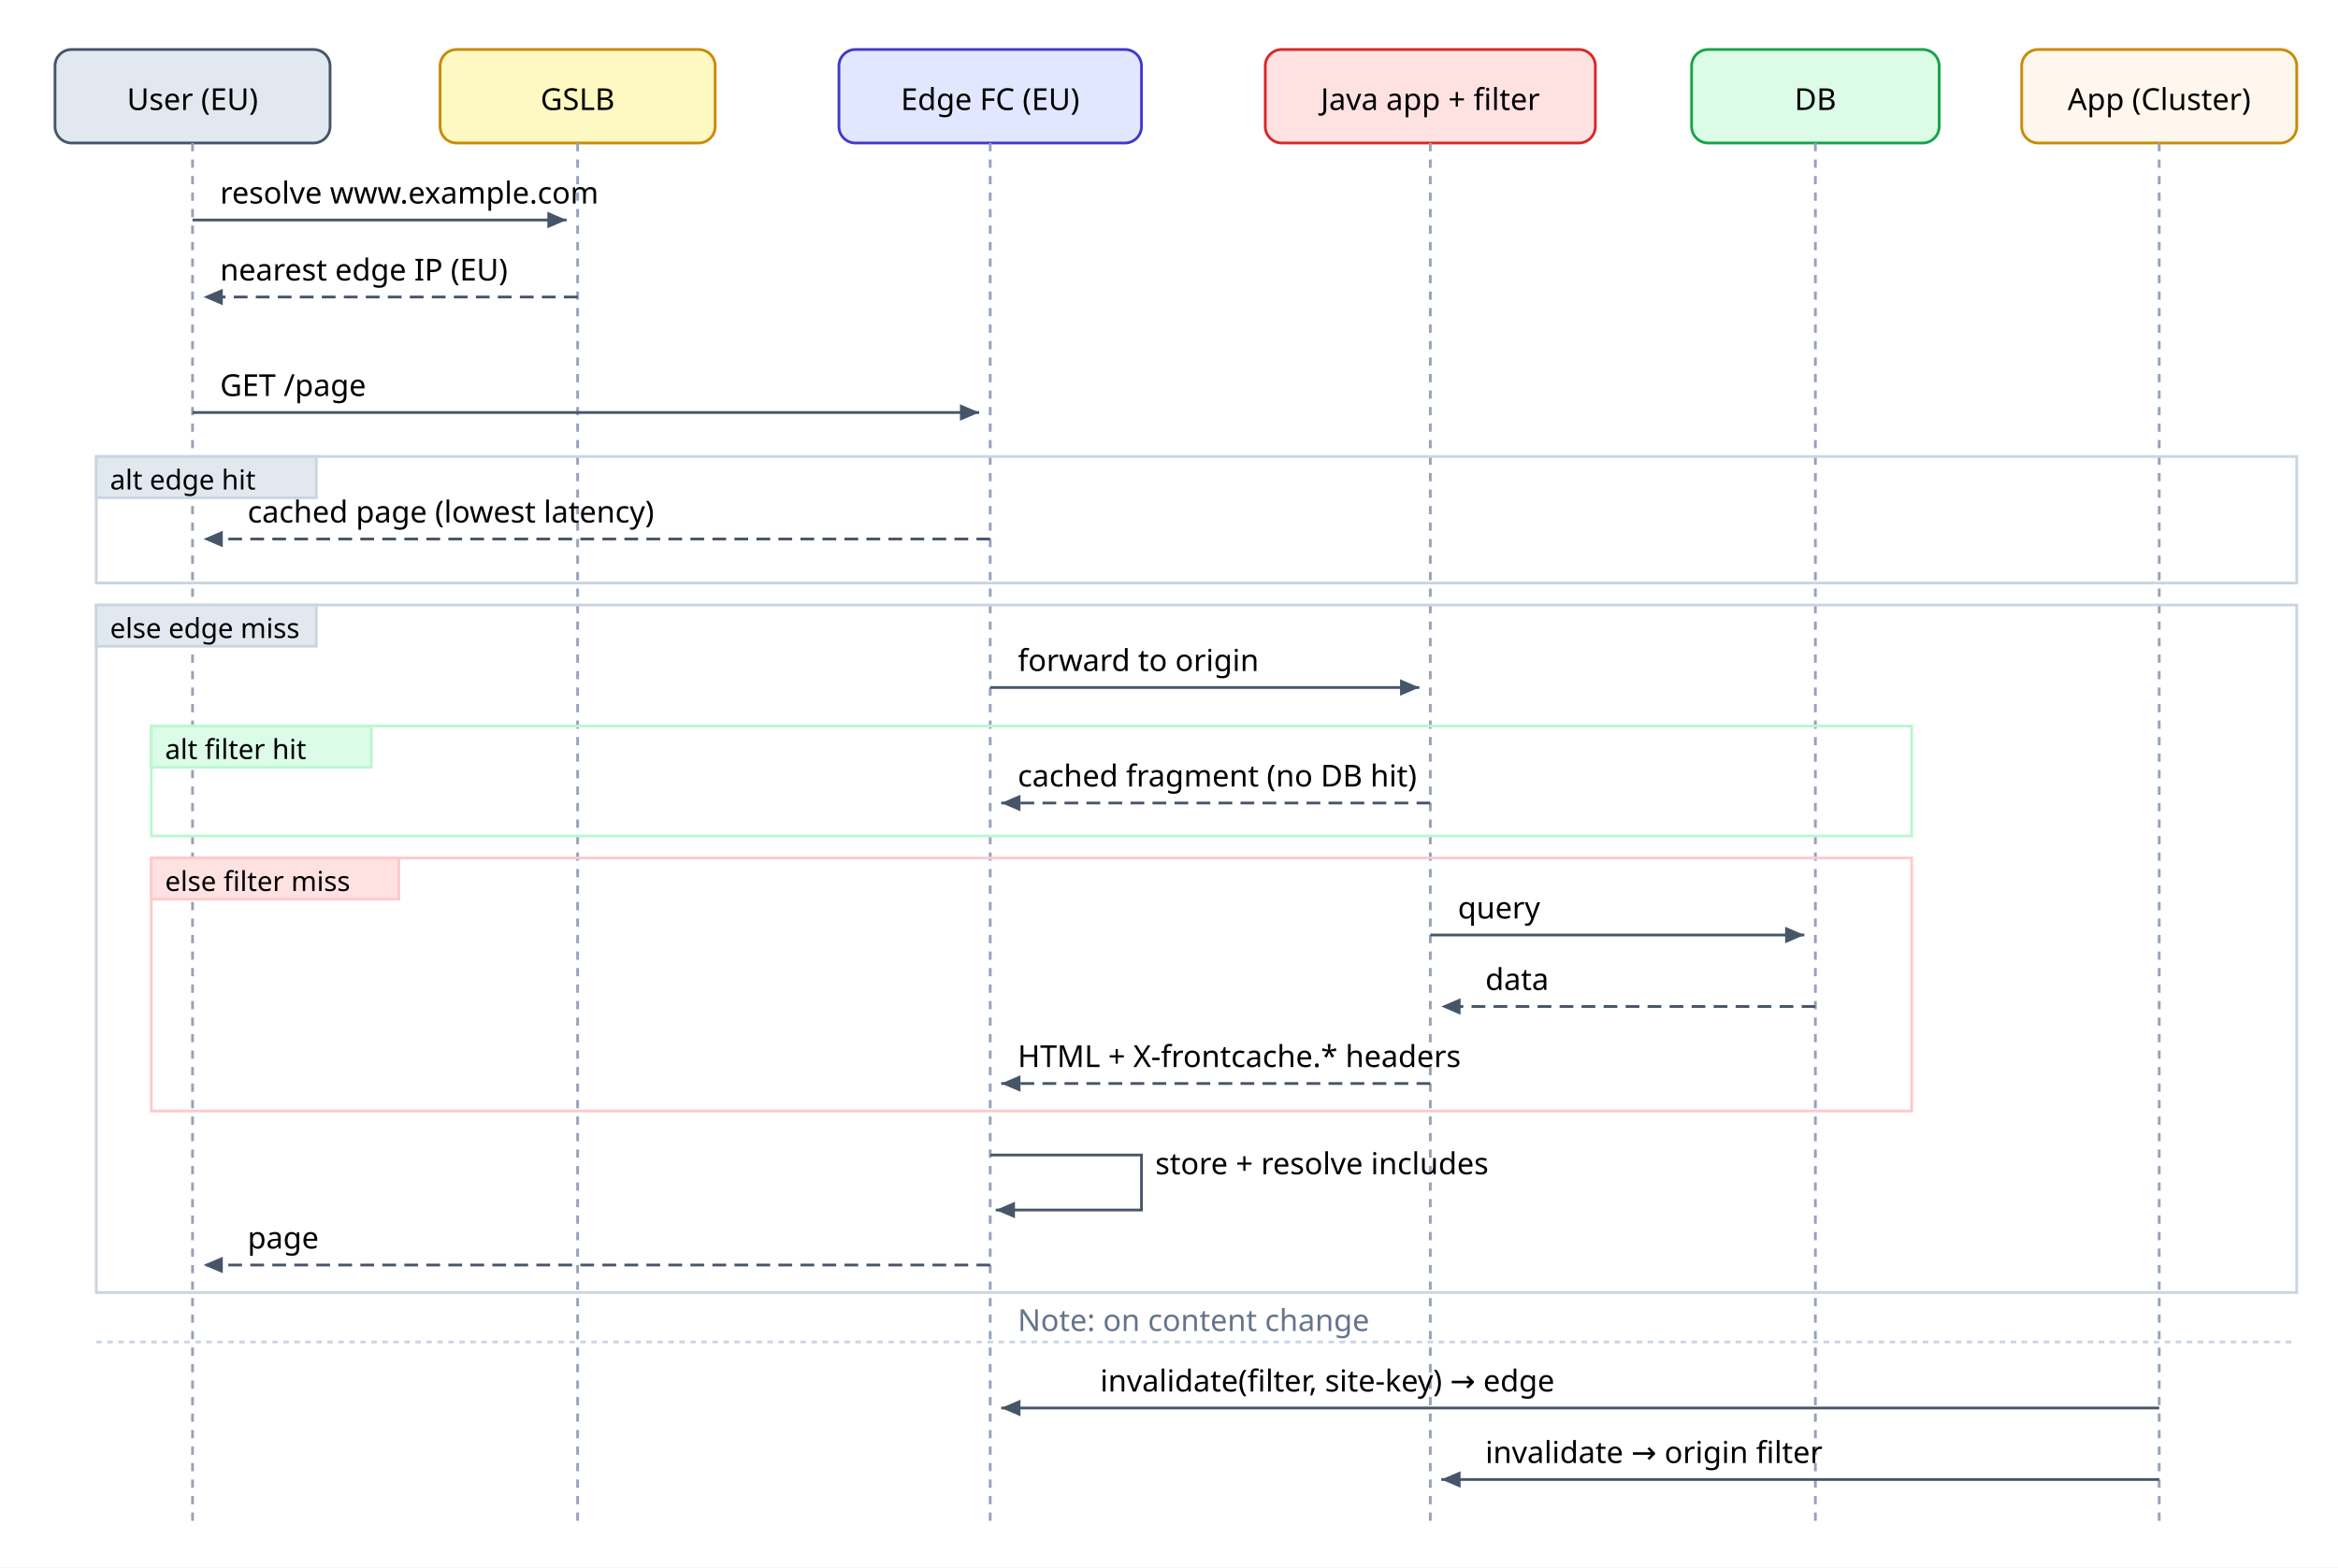
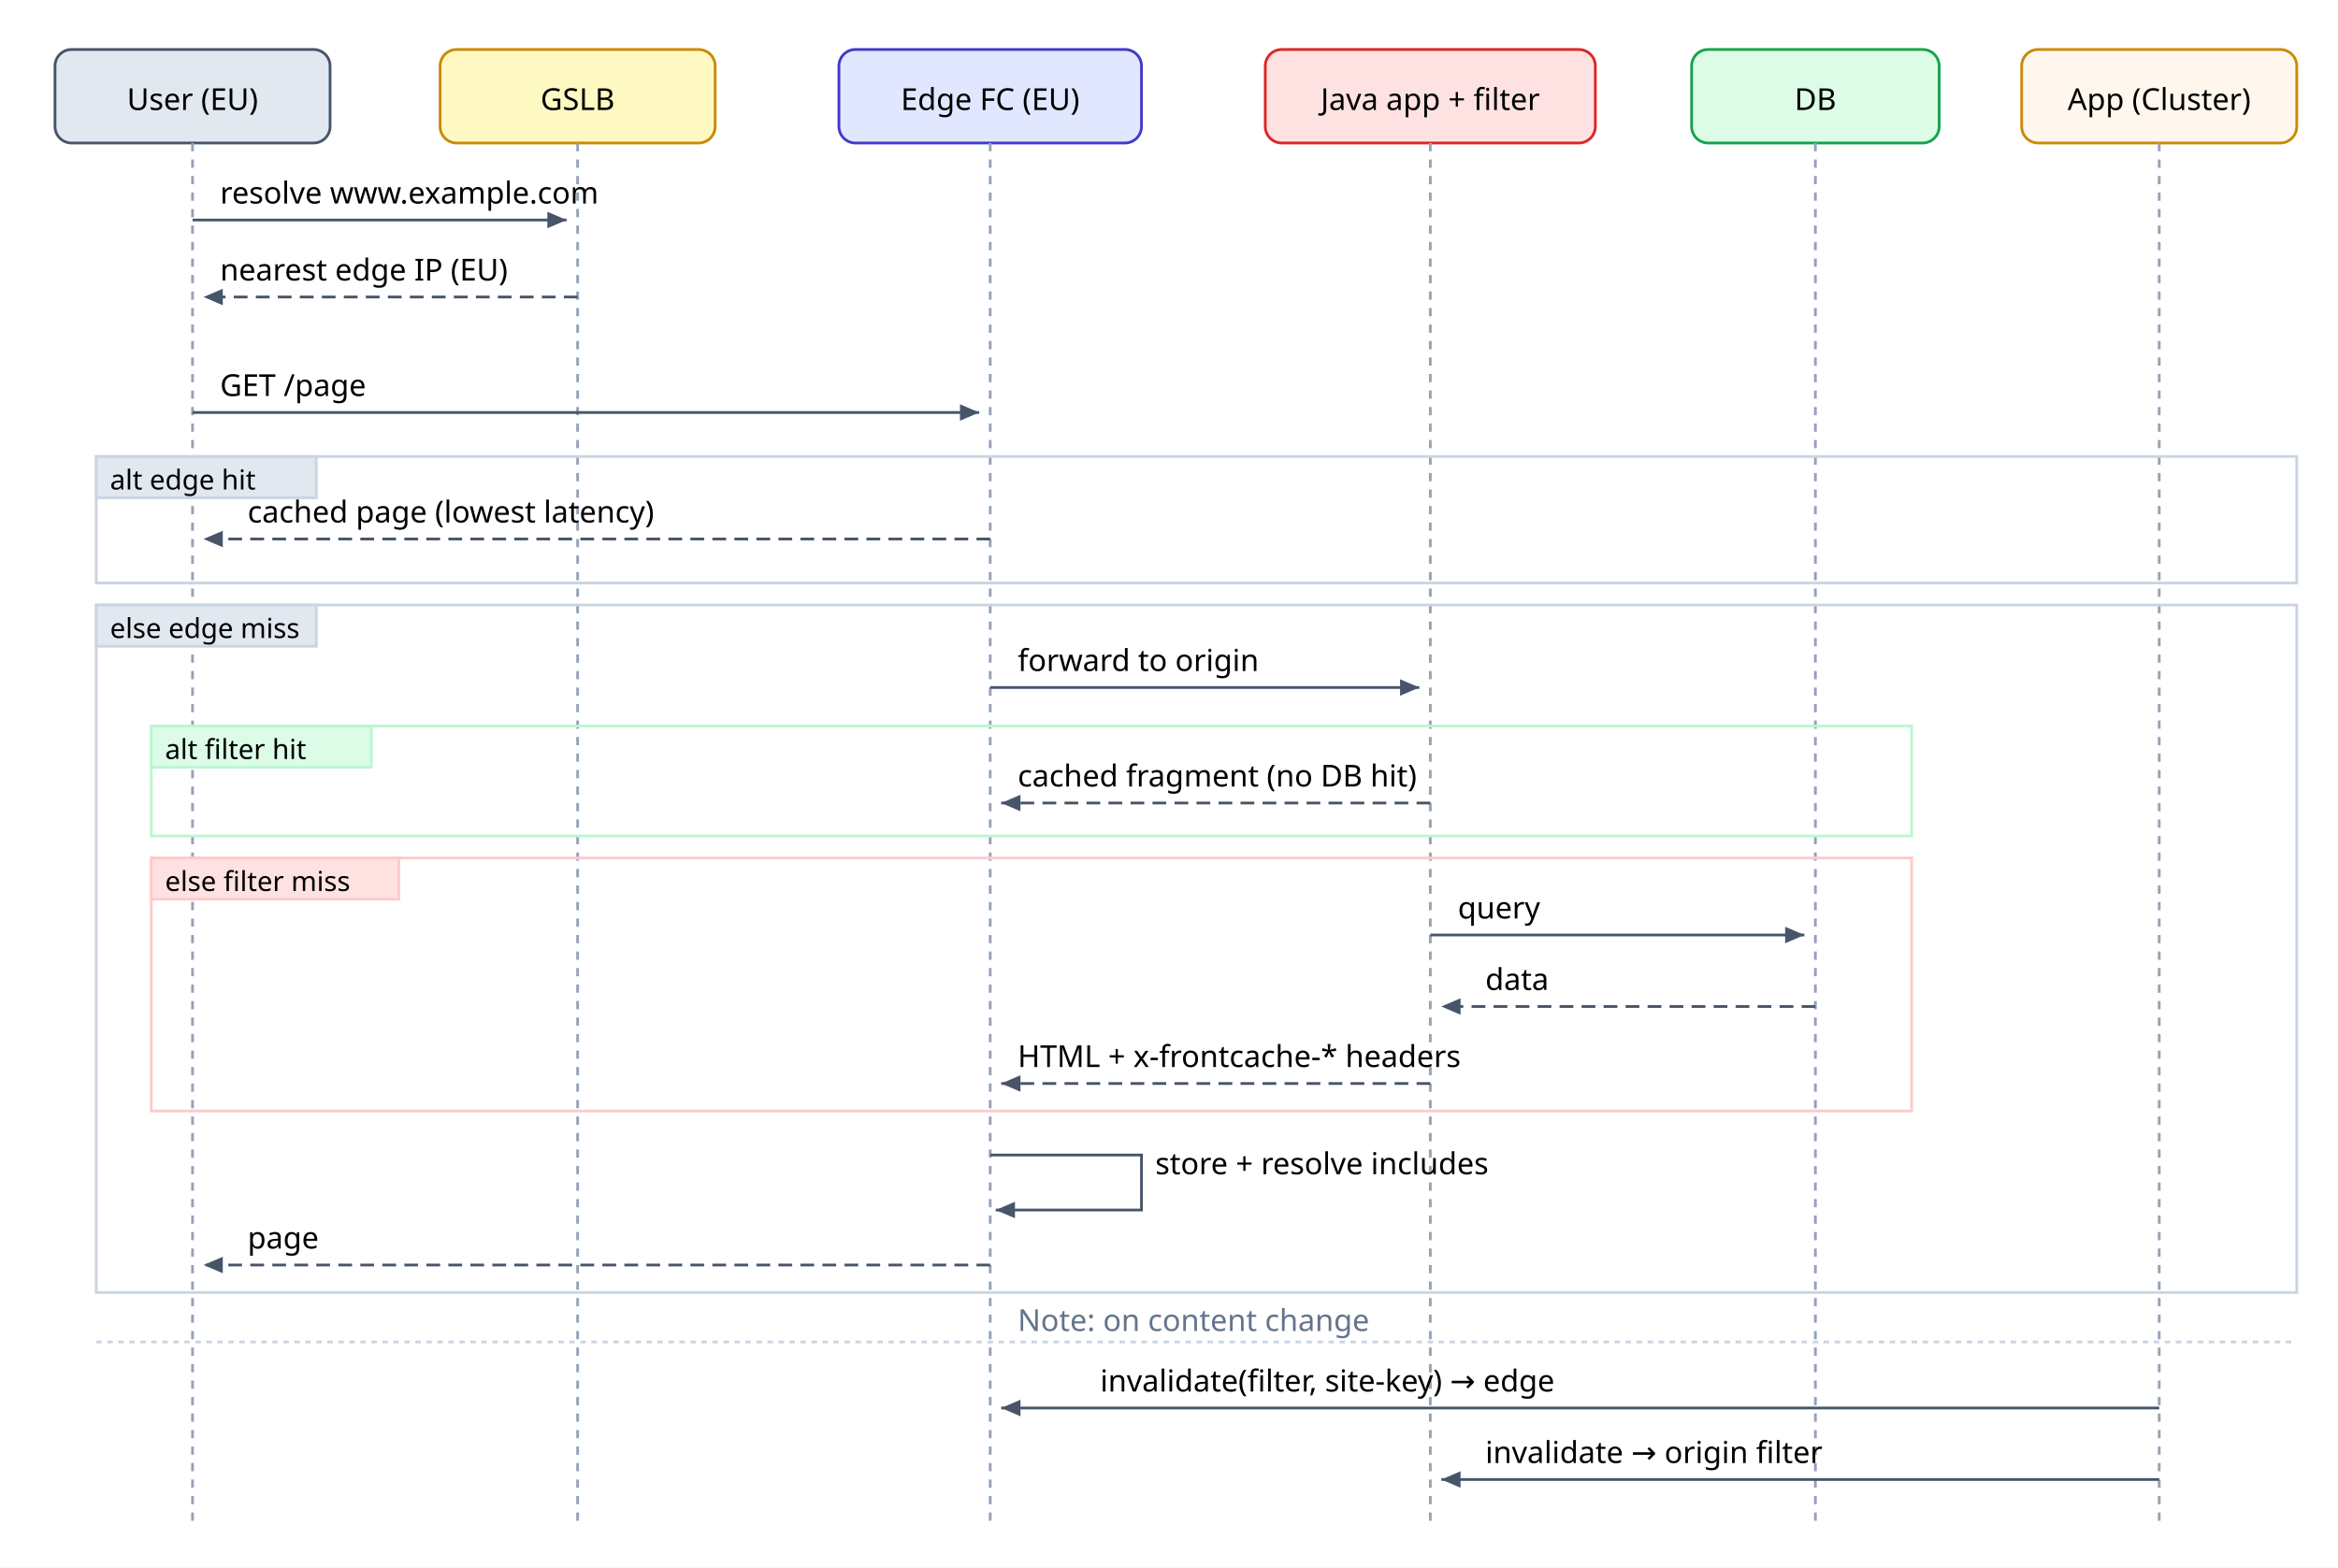
<svg xmlns="http://www.w3.org/2000/svg" viewBox="0 0 850 570" width="850" height="570" font-family="sans-serif" font-size="11">
  <defs>
    <marker id="a" markerWidth="9" markerHeight="9" refX="7" refY="3" orient="auto">
      <path d="M0,0 L7,3 L0,6 z" fill="#475569" />
    </marker>
  </defs>
  <rect x="0" y="0" width="850" height="570" fill="#ffffff" />
  <rect x="20" y="18" width="100" height="34" rx="6" fill="#e2e8f0" stroke="#475569" />
  <text x="70" y="40" text-anchor="middle">User (EU)</text>
  <rect x="160" y="18" width="100" height="34" rx="6" fill="#fef9c3" stroke="#ca8a04" />
  <text x="210" y="40" text-anchor="middle">GSLB</text>
  <rect x="305" y="18" width="110" height="34" rx="6" fill="#e0e7ff" stroke="#4338ca" />
  <text x="360" y="40" text-anchor="middle">Edge FC (EU)</text>
  <rect x="460" y="18" width="120" height="34" rx="6" fill="#fee2e2" stroke="#dc2626" />
  <text x="520" y="40" text-anchor="middle">Java app + filter</text>
  <rect x="615" y="18" width="90" height="34" rx="6" fill="#dcfce7" stroke="#16a34a" />
  <text x="660" y="40" text-anchor="middle">DB</text>
  <rect x="735" y="18" width="100" height="34" rx="6" fill="#fff7ed" stroke="#ca8a04" />
  <text x="785" y="40" text-anchor="middle">App (Cluster)</text>
  <line x1="70" y1="52" x2="70" y2="555" stroke="#94a3b8" stroke-dasharray="3 3" />
  <line x1="210" y1="52" x2="210" y2="555" stroke="#94a3b8" stroke-dasharray="3 3" />
  <line x1="360" y1="52" x2="360" y2="555" stroke="#94a3b8" stroke-dasharray="3 3" />
  <line x1="520" y1="52" x2="520" y2="555" stroke="#94a3b8" stroke-dasharray="3 3" />
  <line x1="660" y1="52" x2="660" y2="555" stroke="#94a3b8" stroke-dasharray="3 3" />
  <line x1="785" y1="52" x2="785" y2="555" stroke="#94a3b8" stroke-dasharray="3 3" />
  <rect x="35" y="166" width="800" height="46" fill="none" stroke="#cbd5e1" />
  <rect x="35" y="166" width="80" height="15" fill="#e2e8f0" stroke="#cbd5e1" />
  <text x="40" y="178" font-size="10">alt edge hit</text>
  <rect x="35" y="220" width="800" height="250" fill="none" stroke="#cbd5e1" />
  <rect x="35" y="220" width="80" height="15" fill="#e2e8f0" stroke="#cbd5e1" />
  <text x="40" y="232" font-size="10">else edge miss</text>
  <rect x="55" y="264" width="640" height="40" fill="none" stroke="#bbf7d0" />
  <rect x="55" y="264" width="80" height="15" fill="#dcfce7" stroke="#bbf7d0" />
  <text x="60" y="276" font-size="10">alt filter hit</text>
  <rect x="55" y="312" width="640" height="92" fill="none" stroke="#fecaca" />
  <rect x="55" y="312" width="90" height="15" fill="#fee2e2" stroke="#fecaca" />
  <text x="60" y="324" font-size="10">else filter miss</text>
  <line x1="70" y1="80" x2="206" y2="80" stroke="#475569" marker-end="url(#a)" />
  <text x="80" y="74">resolve www.example.com</text>
  <line x1="210" y1="108" x2="74" y2="108" stroke="#475569" stroke-dasharray="5 3" marker-end="url(#a)" />
  <text x="80" y="102">nearest edge IP (EU)</text>
  <line x1="70" y1="150" x2="356" y2="150" stroke="#475569" marker-end="url(#a)" />
  <text x="80" y="144">GET /page</text>
  <line x1="360" y1="196" x2="74" y2="196" stroke="#475569" stroke-dasharray="5 3" marker-end="url(#a)" />
  <text x="90" y="190">cached page (lowest latency)</text>
  <line x1="360" y1="250" x2="516" y2="250" stroke="#475569" marker-end="url(#a)" />
  <text x="370" y="244">forward to origin</text>
  <line x1="520" y1="292" x2="364" y2="292" stroke="#475569" stroke-dasharray="5 3" marker-end="url(#a)" />
  <text x="370" y="286">cached fragment (no DB hit)</text>
  <line x1="520" y1="340" x2="656" y2="340" stroke="#475569" marker-end="url(#a)" />
  <text x="530" y="334">query</text>
  <line x1="660" y1="366" x2="524" y2="366" stroke="#475569" stroke-dasharray="5 3" marker-end="url(#a)" />
  <text x="540" y="360">data</text>
  <line x1="520" y1="394" x2="364" y2="394" stroke="#475569" stroke-dasharray="5 3" marker-end="url(#a)" />
-   <text x="370" y="388">HTML + X-frontcache.* headers</text>
+   <text x="370" y="388">HTML + x-frontcache-* headers</text>
  <path d="M360,420 h55 v20 h-53" fill="none" stroke="#475569" marker-end="url(#a)" />
  <text x="420" y="427">store + resolve includes</text>
  <line x1="360" y1="460" x2="74" y2="460" stroke="#475569" stroke-dasharray="5 3" marker-end="url(#a)" />
  <text x="90" y="454">page</text>
  <line x1="35" y1="488" x2="835" y2="488" stroke="#cbd5e1" stroke-dasharray="2 2" />
  <text x="370" y="484" fill="#64748b">Note: on content change</text>
  <line x1="785" y1="512" x2="364" y2="512" stroke="#475569" marker-end="url(#a)" />
  <text x="400" y="506">invalidate(filter, site-key) → edge</text>
  <line x1="785" y1="538" x2="524" y2="538" stroke="#475569" marker-end="url(#a)" />
  <text x="540" y="532">invalidate → origin filter</text>
</svg>
